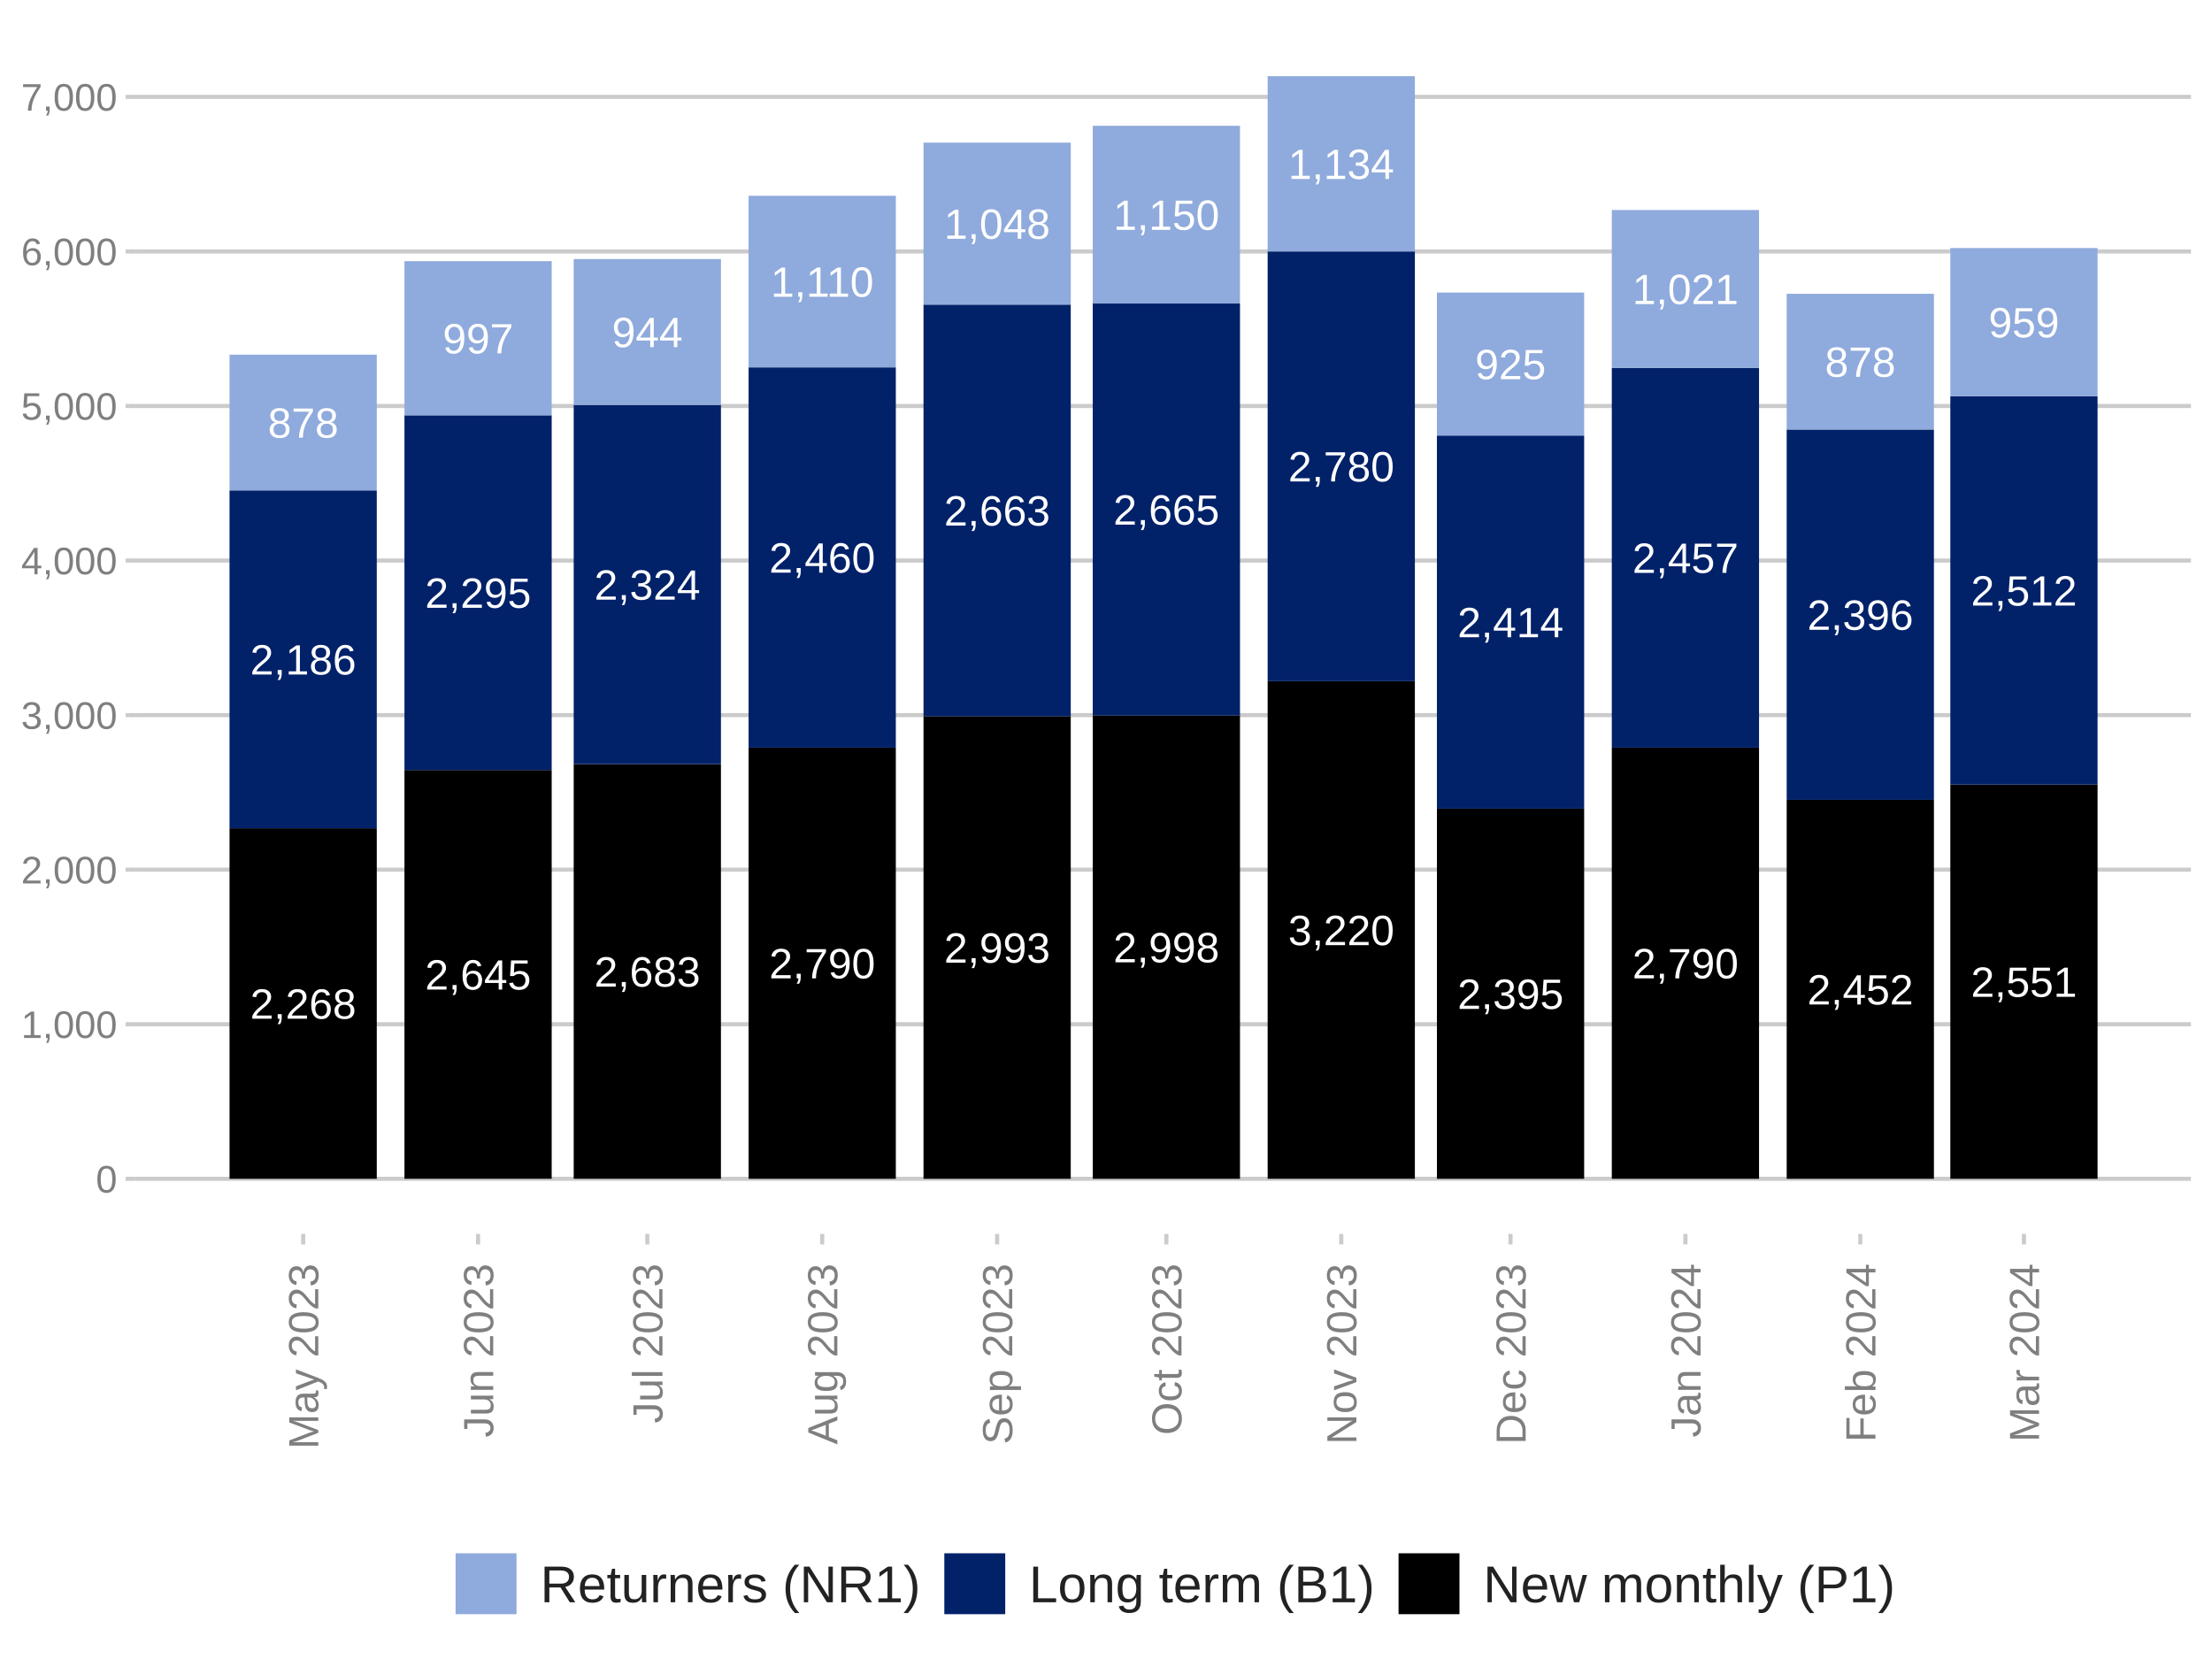
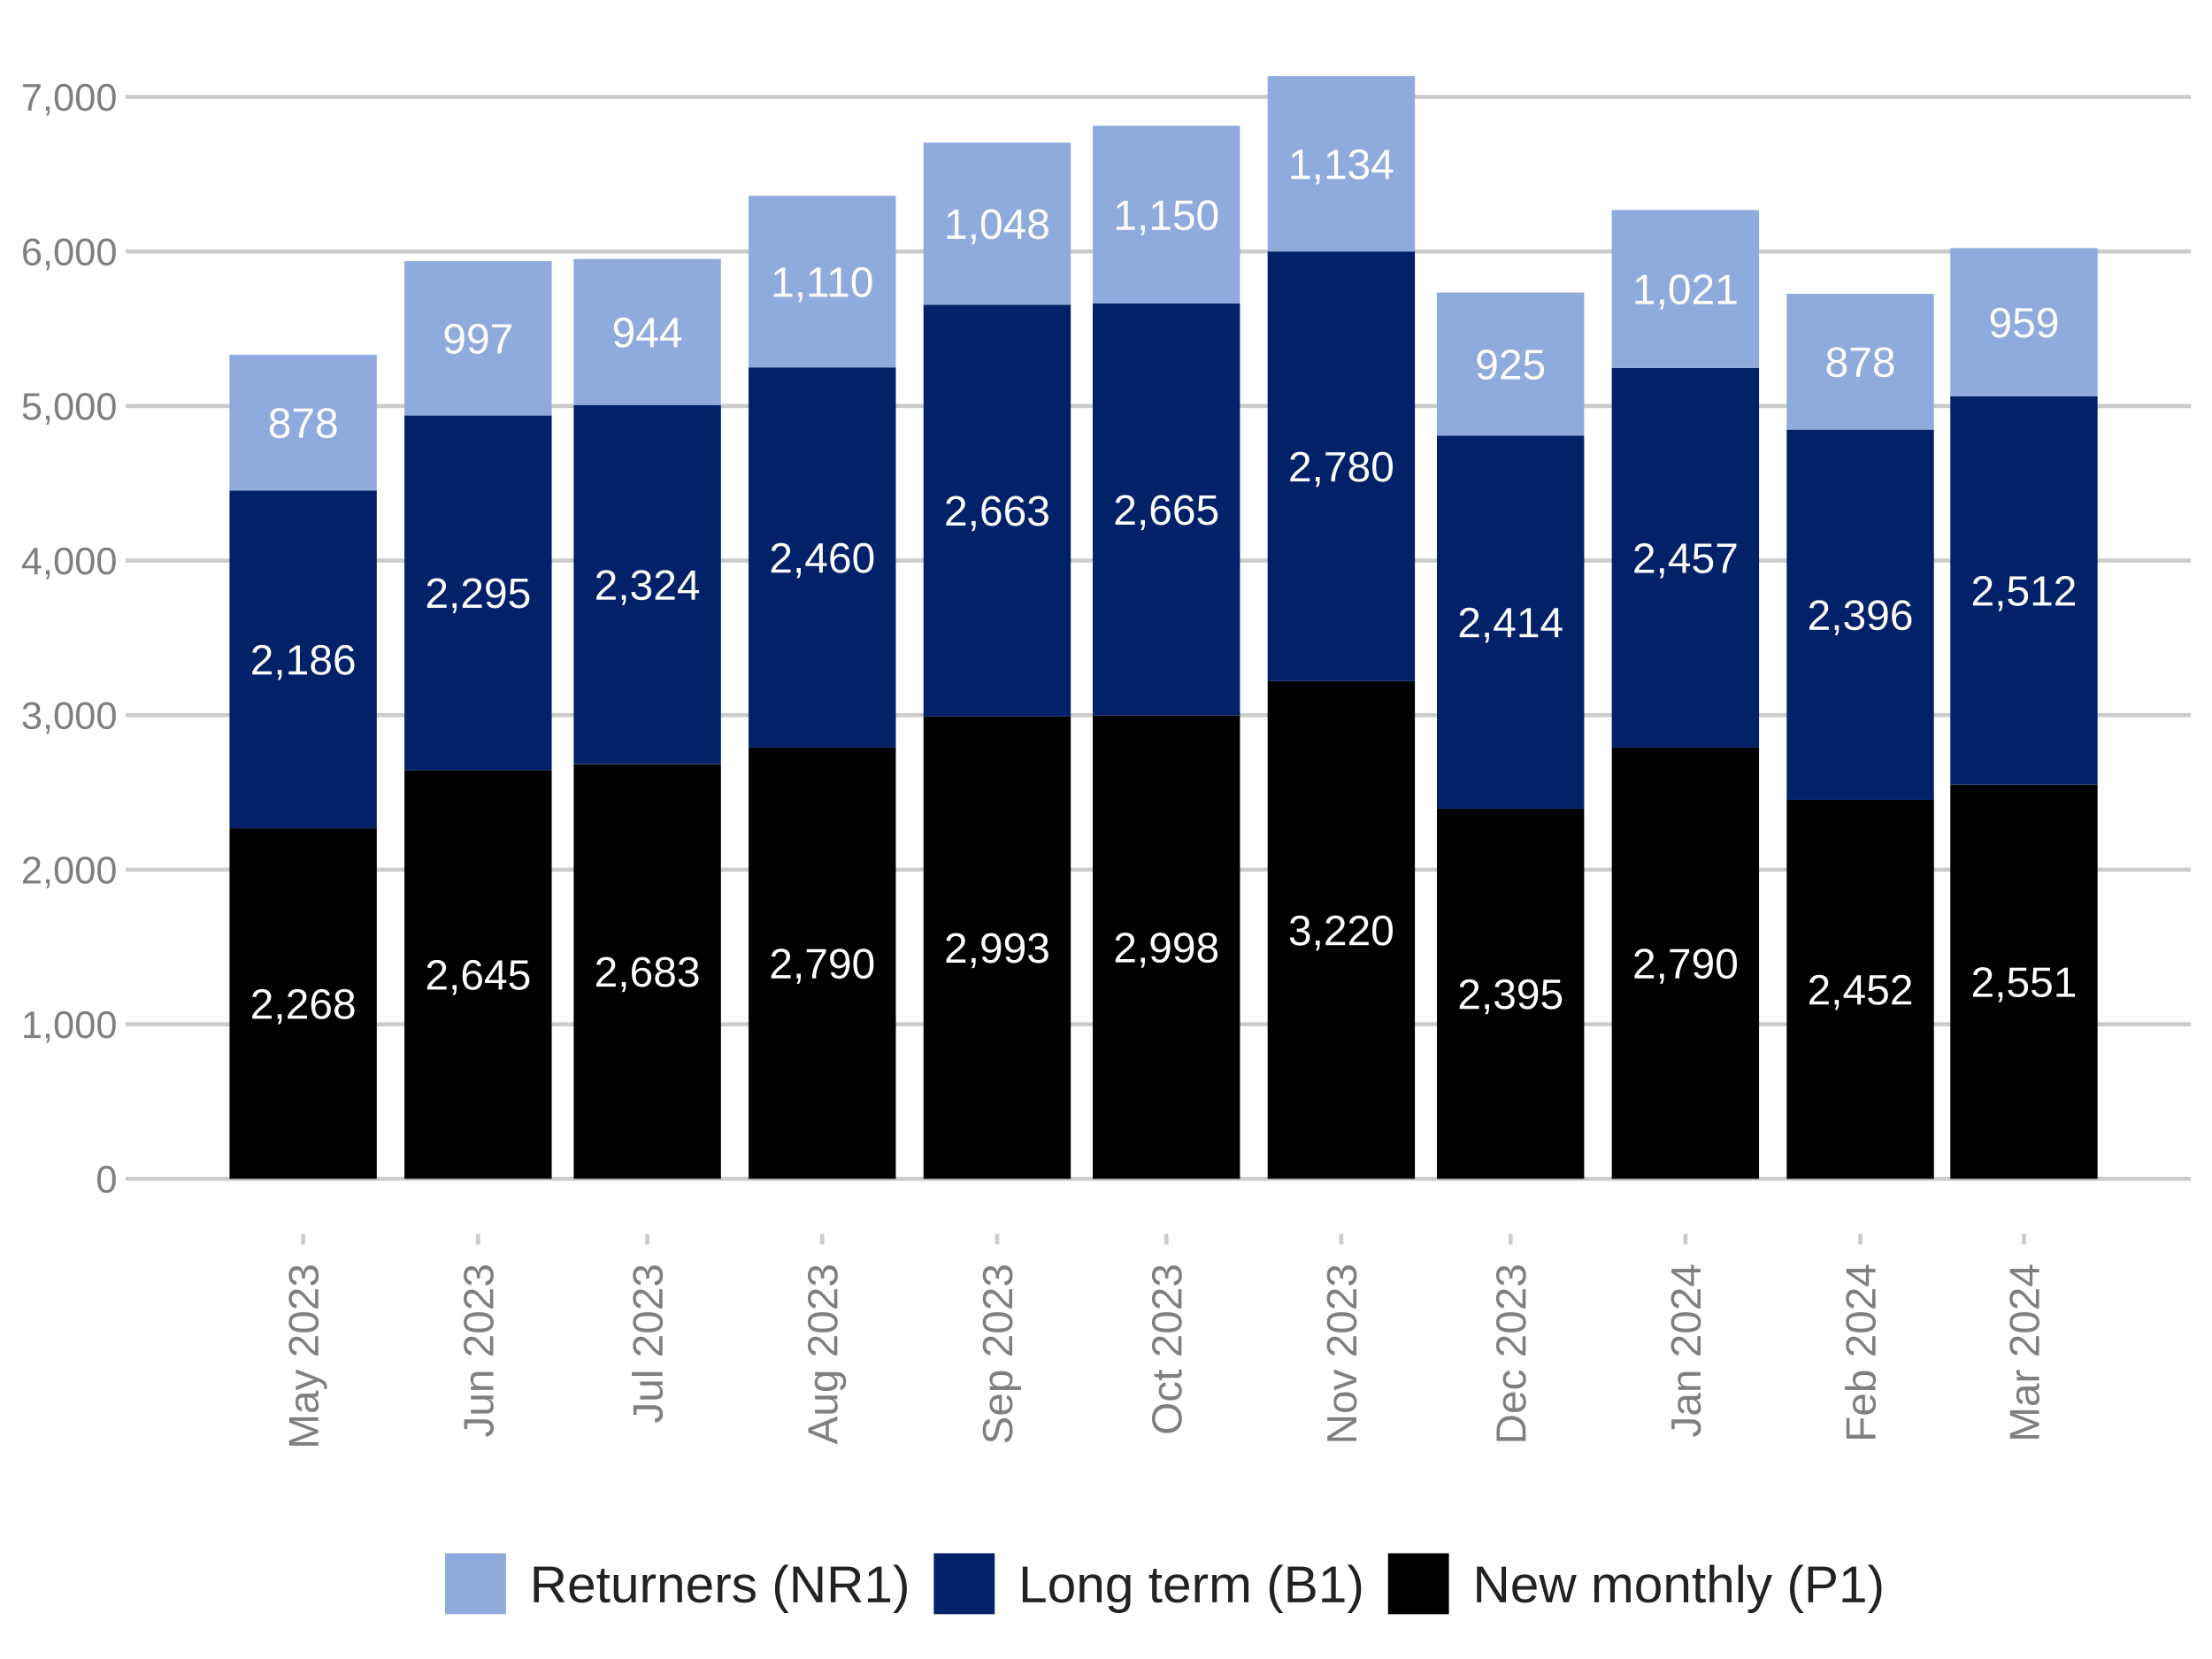
<svg xmlns="http://www.w3.org/2000/svg" class="svglite" width="576.00pt" height="432.00pt" viewBox="0 0 576.00 432.00">
  <defs>
    <style type="text/css">
    .svglite line, .svglite polyline, .svglite polygon, .svglite path, .svglite rect, .svglite circle {
      fill: none;
      stroke: #000000;
      stroke-linecap: round;
      stroke-linejoin: round;
      stroke-miterlimit: 10.00;
    }
    .svglite text {
      white-space: pre;
    }
  </style>
  </defs>
  <rect width="100%" height="100%" style="stroke: none; fill: #FFFFFF;" />
  <defs>
    <clipPath id="cpMC4wMHw1NzYuMDB8MC4wMHw0MzIuMDA=">
      <rect x="0.00" y="0.00" width="576.00" height="432.00" />
    </clipPath>
  </defs>
  <g clip-path="url(#cpMC4wMHw1NzYuMDB8MC4wMHw0MzIuMDA=)">
-     <rect x="0" y="0.00" width="576.00" height="432.00" style="stroke-width: 1.07; stroke: #FFFFFF; fill: #FFFFFF;" />
+     <rect x="0.00" y="0.00" width="576.00" height="432.00" style="stroke-width: 1.07; stroke: #FFFFFF; fill: #FFFFFF;" />
  </g>
  <defs>
    <clipPath id="cpMzUuNDV8NTcwLjUyfDUuNDh8MzIxLjMx">
      <rect x="35.45" y="5.48" width="535.07" height="315.83" />
    </clipPath>
  </defs>
  <g clip-path="url(#cpMzUuNDV8NTcwLjUyfDUuNDh8MzIxLjMx)">
    <polyline points="35.45,306.96 570.52,306.96 " style="stroke-width: 1.07; stroke: #CBCBCB; stroke-linecap: butt;" />
    <polyline points="35.45,266.71 570.52,266.71 " style="stroke-width: 1.07; stroke: #CBCBCB; stroke-linecap: butt;" />
    <polyline points="35.45,226.46 570.52,226.46 " style="stroke-width: 1.07; stroke: #CBCBCB; stroke-linecap: butt;" />
    <polyline points="35.45,186.22 570.52,186.22 " style="stroke-width: 1.07; stroke: #CBCBCB; stroke-linecap: butt;" />
    <polyline points="35.45,145.97 570.52,145.97 " style="stroke-width: 1.07; stroke: #CBCBCB; stroke-linecap: butt;" />
    <polyline points="35.45,105.72 570.52,105.72 " style="stroke-width: 1.07; stroke: #CBCBCB; stroke-linecap: butt;" />
    <polyline points="35.45,65.48 570.52,65.48 " style="stroke-width: 1.07; stroke: #CBCBCB; stroke-linecap: butt;" />
    <polyline points="35.45,25.23 570.52,25.23 " style="stroke-width: 1.07; stroke: #CBCBCB; stroke-linecap: butt;" />
    <rect x="59.77" y="215.68" width="38.34" height="91.28" style="stroke-width: 1.07; stroke: none; stroke-linecap: butt; stroke-linejoin: miter; fill: #000000;" />
    <rect x="105.32" y="200.50" width="38.34" height="106.45" style="stroke-width: 1.07; stroke: none; stroke-linecap: butt; stroke-linejoin: miter; fill: #000000;" />
    <rect x="149.39" y="198.97" width="38.34" height="107.98" style="stroke-width: 1.07; stroke: none; stroke-linecap: butt; stroke-linejoin: miter; fill: #000000;" />
    <rect x="194.93" y="194.67" width="38.34" height="112.29" style="stroke-width: 1.07; stroke: none; stroke-linecap: butt; stroke-linejoin: miter; fill: #000000;" />
    <rect x="240.48" y="186.50" width="38.34" height="120.46" style="stroke-width: 1.07; stroke: none; stroke-linecap: butt; stroke-linejoin: miter; fill: #000000;" />
    <rect x="284.55" y="186.30" width="38.34" height="120.66" style="stroke-width: 1.07; stroke: none; stroke-linecap: butt; stroke-linejoin: miter; fill: #000000;" />
    <rect x="330.09" y="177.36" width="38.34" height="129.59" style="stroke-width: 1.07; stroke: none; stroke-linecap: butt; stroke-linejoin: miter; fill: #000000;" />
    <rect x="374.17" y="210.57" width="38.34" height="96.39" style="stroke-width: 1.07; stroke: none; stroke-linecap: butt; stroke-linejoin: miter; fill: #000000;" />
    <rect x="419.71" y="194.67" width="38.34" height="112.29" style="stroke-width: 1.07; stroke: none; stroke-linecap: butt; stroke-linejoin: miter; fill: #000000;" />
    <rect x="465.25" y="208.27" width="38.34" height="98.69" style="stroke-width: 1.07; stroke: none; stroke-linecap: butt; stroke-linejoin: miter; fill: #000000;" />
    <rect x="507.86" y="204.29" width="38.34" height="102.67" style="stroke-width: 1.07; stroke: none; stroke-linecap: butt; stroke-linejoin: miter; fill: #000000;" />
    <rect x="59.77" y="127.70" width="38.34" height="87.98" style="stroke-width: 1.07; stroke: none; stroke-linecap: butt; stroke-linejoin: miter; fill: #012169;" />
    <rect x="105.32" y="108.14" width="38.34" height="92.37" style="stroke-width: 1.07; stroke: none; stroke-linecap: butt; stroke-linejoin: miter; fill: #012169;" />
    <rect x="149.39" y="105.44" width="38.34" height="93.53" style="stroke-width: 1.07; stroke: none; stroke-linecap: butt; stroke-linejoin: miter; fill: #012169;" />
    <rect x="194.93" y="95.66" width="38.34" height="99.01" style="stroke-width: 1.07; stroke: none; stroke-linecap: butt; stroke-linejoin: miter; fill: #012169;" />
    <rect x="240.48" y="79.32" width="38.34" height="107.18" style="stroke-width: 1.07; stroke: none; stroke-linecap: butt; stroke-linejoin: miter; fill: #012169;" />
    <rect x="284.55" y="79.04" width="38.34" height="107.26" style="stroke-width: 1.07; stroke: none; stroke-linecap: butt; stroke-linejoin: miter; fill: #012169;" />
    <rect x="330.09" y="65.48" width="38.34" height="111.89" style="stroke-width: 1.07; stroke: none; stroke-linecap: butt; stroke-linejoin: miter; fill: #012169;" />
    <rect x="374.17" y="113.41" width="38.34" height="97.16" style="stroke-width: 1.07; stroke: none; stroke-linecap: butt; stroke-linejoin: miter; fill: #012169;" />
    <rect x="419.71" y="95.78" width="38.34" height="98.89" style="stroke-width: 1.07; stroke: none; stroke-linecap: butt; stroke-linejoin: miter; fill: #012169;" />
    <rect x="465.25" y="111.84" width="38.34" height="96.43" style="stroke-width: 1.07; stroke: none; stroke-linecap: butt; stroke-linejoin: miter; fill: #012169;" />
    <rect x="507.86" y="103.19" width="38.34" height="101.10" style="stroke-width: 1.07; stroke: none; stroke-linecap: butt; stroke-linejoin: miter; fill: #012169;" />
    <rect x="59.77" y="92.36" width="38.34" height="35.34" style="stroke-width: 1.07; stroke: none; stroke-linecap: butt; stroke-linejoin: miter; fill: #8FAADC;" />
    <rect x="105.32" y="68.01" width="38.34" height="40.13" style="stroke-width: 1.07; stroke: none; stroke-linecap: butt; stroke-linejoin: miter; fill: #8FAADC;" />
    <rect x="149.39" y="67.45" width="38.34" height="37.99" style="stroke-width: 1.07; stroke: none; stroke-linecap: butt; stroke-linejoin: miter; fill: #8FAADC;" />
    <rect x="194.93" y="50.99" width="38.34" height="44.67" style="stroke-width: 1.07; stroke: none; stroke-linecap: butt; stroke-linejoin: miter; fill: #8FAADC;" />
    <rect x="240.48" y="37.14" width="38.34" height="42.18" style="stroke-width: 1.07; stroke: none; stroke-linecap: butt; stroke-linejoin: miter; fill: #8FAADC;" />
    <rect x="284.55" y="32.75" width="38.34" height="46.28" style="stroke-width: 1.07; stroke: none; stroke-linecap: butt; stroke-linejoin: miter; fill: #8FAADC;" />
    <rect x="330.09" y="19.84" width="38.34" height="45.64" style="stroke-width: 1.07; stroke: none; stroke-linecap: butt; stroke-linejoin: miter; fill: #8FAADC;" />
    <rect x="374.17" y="76.18" width="38.34" height="37.23" style="stroke-width: 1.07; stroke: none; stroke-linecap: butt; stroke-linejoin: miter; fill: #8FAADC;" />
    <rect x="419.71" y="54.69" width="38.34" height="41.09" style="stroke-width: 1.07; stroke: none; stroke-linecap: butt; stroke-linejoin: miter; fill: #8FAADC;" />
    <rect x="465.25" y="76.50" width="38.34" height="35.34" style="stroke-width: 1.07; stroke: none; stroke-linecap: butt; stroke-linejoin: miter; fill: #8FAADC;" />
    <rect x="507.86" y="64.59" width="38.34" height="38.60" style="stroke-width: 1.07; stroke: none; stroke-linecap: butt; stroke-linejoin: miter; fill: #8FAADC;" />
    <text x="78.95" y="265.27" text-anchor="middle" style="font-size: 11.04px;fill: #FFFFFF; font-family: &quot;Arial&quot;;" textLength="27.60px" lengthAdjust="spacingAndGlyphs">2,268</text>
    <text x="124.49" y="257.68" text-anchor="middle" style="font-size: 11.04px;fill: #FFFFFF; font-family: &quot;Arial&quot;;" textLength="27.60px" lengthAdjust="spacingAndGlyphs">2,645</text>
    <text x="168.56" y="256.91" text-anchor="middle" style="font-size: 11.04px;fill: #FFFFFF; font-family: &quot;Arial&quot;;" textLength="27.60px" lengthAdjust="spacingAndGlyphs">2,683</text>
    <text x="214.10" y="254.76" text-anchor="middle" style="font-size: 11.04px;fill: #FFFFFF; font-family: &quot;Arial&quot;;" textLength="27.60px" lengthAdjust="spacingAndGlyphs">2,790</text>
    <text x="259.65" y="250.68" text-anchor="middle" style="font-size: 11.04px;fill: #FFFFFF; font-family: &quot;Arial&quot;;" textLength="27.60px" lengthAdjust="spacingAndGlyphs">2,993</text>
    <text x="303.72" y="250.58" text-anchor="middle" style="font-size: 11.04px;fill: #FFFFFF; font-family: &quot;Arial&quot;;" textLength="27.60px" lengthAdjust="spacingAndGlyphs">2,998</text>
    <text x="349.26" y="246.11" text-anchor="middle" style="font-size: 11.04px;fill: #FFFFFF; font-family: &quot;Arial&quot;;" textLength="27.60px" lengthAdjust="spacingAndGlyphs">3,220</text>
    <text x="393.34" y="262.71" text-anchor="middle" style="font-size: 11.04px;fill: #FFFFFF; font-family: &quot;Arial&quot;;" textLength="27.60px" lengthAdjust="spacingAndGlyphs">2,395</text>
    <text x="438.88" y="254.76" text-anchor="middle" style="font-size: 11.04px;fill: #FFFFFF; font-family: &quot;Arial&quot;;" textLength="27.60px" lengthAdjust="spacingAndGlyphs">2,790</text>
    <text x="484.42" y="261.56" text-anchor="middle" style="font-size: 11.04px;fill: #FFFFFF; font-family: &quot;Arial&quot;;" textLength="27.60px" lengthAdjust="spacingAndGlyphs">2,452</text>
    <text x="527.03" y="259.57" text-anchor="middle" style="font-size: 11.04px;fill: #FFFFFF; font-family: &quot;Arial&quot;;" textLength="27.60px" lengthAdjust="spacingAndGlyphs">2,551</text>
    <text x="78.95" y="175.64" text-anchor="middle" style="font-size: 11.04px;fill: #FFFFFF; font-family: &quot;Arial&quot;;" textLength="27.60px" lengthAdjust="spacingAndGlyphs">2,186</text>
    <text x="124.49" y="158.27" text-anchor="middle" style="font-size: 11.04px;fill: #FFFFFF; font-family: &quot;Arial&quot;;" textLength="27.60px" lengthAdjust="spacingAndGlyphs">2,295</text>
    <text x="168.56" y="156.16" text-anchor="middle" style="font-size: 11.04px;fill: #FFFFFF; font-family: &quot;Arial&quot;;" textLength="27.60px" lengthAdjust="spacingAndGlyphs">2,324</text>
    <text x="214.10" y="149.11" text-anchor="middle" style="font-size: 11.04px;fill: #FFFFFF; font-family: &quot;Arial&quot;;" textLength="27.60px" lengthAdjust="spacingAndGlyphs">2,460</text>
    <text x="259.65" y="136.86" text-anchor="middle" style="font-size: 11.04px;fill: #FFFFFF; font-family: &quot;Arial&quot;;" textLength="27.60px" lengthAdjust="spacingAndGlyphs">2,663</text>
    <text x="303.72" y="136.62" text-anchor="middle" style="font-size: 11.04px;fill: #FFFFFF; font-family: &quot;Arial&quot;;" textLength="27.60px" lengthAdjust="spacingAndGlyphs">2,665</text>
    <text x="349.26" y="125.37" text-anchor="middle" style="font-size: 11.04px;fill: #FFFFFF; font-family: &quot;Arial&quot;;" textLength="27.60px" lengthAdjust="spacingAndGlyphs">2,780</text>
    <text x="393.34" y="165.94" text-anchor="middle" style="font-size: 11.04px;fill: #FFFFFF; font-family: &quot;Arial&quot;;" textLength="27.60px" lengthAdjust="spacingAndGlyphs">2,414</text>
    <text x="438.88" y="149.17" text-anchor="middle" style="font-size: 11.04px;fill: #FFFFFF; font-family: &quot;Arial&quot;;" textLength="27.60px" lengthAdjust="spacingAndGlyphs">2,457</text>
    <text x="484.42" y="164.00" text-anchor="middle" style="font-size: 11.04px;fill: #FFFFFF; font-family: &quot;Arial&quot;;" textLength="27.60px" lengthAdjust="spacingAndGlyphs">2,396</text>
    <text x="527.03" y="157.69" text-anchor="middle" style="font-size: 11.04px;fill: #FFFFFF; font-family: &quot;Arial&quot;;" textLength="27.60px" lengthAdjust="spacingAndGlyphs">2,512</text>
    <text x="78.95" y="113.98" text-anchor="middle" style="font-size: 11.04px;fill: #FFFFFF; font-family: &quot;Arial&quot;;" textLength="18.40px" lengthAdjust="spacingAndGlyphs">878</text>
    <text x="124.49" y="92.02" text-anchor="middle" style="font-size: 11.04px;fill: #FFFFFF; font-family: &quot;Arial&quot;;" textLength="18.40px" lengthAdjust="spacingAndGlyphs">997</text>
    <text x="168.56" y="90.39" text-anchor="middle" style="font-size: 11.04px;fill: #FFFFFF; font-family: &quot;Arial&quot;;" textLength="18.40px" lengthAdjust="spacingAndGlyphs">944</text>
    <text x="214.10" y="77.27" text-anchor="middle" style="font-size: 11.04px;fill: #FFFFFF; font-family: &quot;Arial&quot;;" textLength="26.78px" lengthAdjust="spacingAndGlyphs">1,110</text>
    <text x="259.65" y="62.18" text-anchor="middle" style="font-size: 11.04px;fill: #FFFFFF; font-family: &quot;Arial&quot;;" textLength="27.60px" lengthAdjust="spacingAndGlyphs">1,048</text>
    <text x="303.72" y="59.85" text-anchor="middle" style="font-size: 11.04px;fill: #FFFFFF; font-family: &quot;Arial&quot;;" textLength="27.60px" lengthAdjust="spacingAndGlyphs">1,150</text>
    <text x="349.26" y="46.60" text-anchor="middle" style="font-size: 11.04px;fill: #FFFFFF; font-family: &quot;Arial&quot;;" textLength="27.60px" lengthAdjust="spacingAndGlyphs">1,134</text>
    <text x="393.34" y="98.74" text-anchor="middle" style="font-size: 11.04px;fill: #FFFFFF; font-family: &quot;Arial&quot;;" textLength="18.40px" lengthAdjust="spacingAndGlyphs">925</text>
    <text x="438.88" y="79.18" text-anchor="middle" style="font-size: 11.04px;fill: #FFFFFF; font-family: &quot;Arial&quot;;" textLength="27.60px" lengthAdjust="spacingAndGlyphs">1,021</text>
    <text x="484.42" y="98.12" text-anchor="middle" style="font-size: 11.04px;fill: #FFFFFF; font-family: &quot;Arial&quot;;" textLength="18.40px" lengthAdjust="spacingAndGlyphs">878</text>
    <text x="527.03" y="87.84" text-anchor="middle" style="font-size: 11.04px;fill: #FFFFFF; font-family: &quot;Arial&quot;;" textLength="18.40px" lengthAdjust="spacingAndGlyphs">959</text>
  </g>
  <g clip-path="url(#cpMC4wMHw1NzYuMDB8MC4wMHw0MzIuMDA=)">
    <text x="30.52" y="310.54" text-anchor="end" style="font-size: 10.00px;fill: #7F7F7F; font-family: &quot;Arial&quot;;" textLength="5.57px" lengthAdjust="spacingAndGlyphs">0</text>
    <text x="30.52" y="270.29" text-anchor="end" style="font-size: 10.00px;fill: #7F7F7F; font-family: &quot;Arial&quot;;" textLength="25.04px" lengthAdjust="spacingAndGlyphs">1,000</text>
    <text x="30.52" y="230.04" text-anchor="end" style="font-size: 10.00px;fill: #7F7F7F; font-family: &quot;Arial&quot;;" textLength="25.04px" lengthAdjust="spacingAndGlyphs">2,000</text>
    <text x="30.52" y="189.80" text-anchor="end" style="font-size: 10.00px;fill: #7F7F7F; font-family: &quot;Arial&quot;;" textLength="25.04px" lengthAdjust="spacingAndGlyphs">3,000</text>
    <text x="30.52" y="149.55" text-anchor="end" style="font-size: 10.00px;fill: #7F7F7F; font-family: &quot;Arial&quot;;" textLength="25.04px" lengthAdjust="spacingAndGlyphs">4,000</text>
    <text x="30.52" y="109.30" text-anchor="end" style="font-size: 10.00px;fill: #7F7F7F; font-family: &quot;Arial&quot;;" textLength="25.04px" lengthAdjust="spacingAndGlyphs">5,000</text>
    <text x="30.52" y="69.06" text-anchor="end" style="font-size: 10.00px;fill: #7F7F7F; font-family: &quot;Arial&quot;;" textLength="25.04px" lengthAdjust="spacingAndGlyphs">6,000</text>
    <text x="30.52" y="28.81" text-anchor="end" style="font-size: 10.00px;fill: #7F7F7F; font-family: &quot;Arial&quot;;" textLength="25.04px" lengthAdjust="spacingAndGlyphs">7,000</text>
    <polyline points="32.71,306.96 35.45,306.96 " style="stroke-width: 1.07; stroke: #CBCBCB; stroke-linecap: butt;" />
    <polyline points="32.71,266.71 35.45,266.71 " style="stroke-width: 1.07; stroke: #CBCBCB; stroke-linecap: butt;" />
    <polyline points="32.71,226.46 35.45,226.46 " style="stroke-width: 1.07; stroke: #CBCBCB; stroke-linecap: butt;" />
    <polyline points="32.71,186.22 35.45,186.22 " style="stroke-width: 1.07; stroke: #CBCBCB; stroke-linecap: butt;" />
    <polyline points="32.71,145.97 35.45,145.97 " style="stroke-width: 1.07; stroke: #CBCBCB; stroke-linecap: butt;" />
    <polyline points="32.71,105.72 35.45,105.72 " style="stroke-width: 1.07; stroke: #CBCBCB; stroke-linecap: butt;" />
    <polyline points="32.71,65.48 35.45,65.48 " style="stroke-width: 1.07; stroke: #CBCBCB; stroke-linecap: butt;" />
    <polyline points="32.71,25.23 35.45,25.23 " style="stroke-width: 1.07; stroke: #CBCBCB; stroke-linecap: butt;" />
    <polyline points="78.95,324.05 78.95,321.31 " style="stroke-width: 1.07; stroke: #CBCBCB; stroke-linecap: butt;" />
    <polyline points="124.49,324.05 124.49,321.31 " style="stroke-width: 1.07; stroke: #CBCBCB; stroke-linecap: butt;" />
    <polyline points="168.56,324.05 168.56,321.31 " style="stroke-width: 1.07; stroke: #CBCBCB; stroke-linecap: butt;" />
    <polyline points="214.10,324.05 214.10,321.31 " style="stroke-width: 1.07; stroke: #CBCBCB; stroke-linecap: butt;" />
    <polyline points="259.65,324.05 259.65,321.31 " style="stroke-width: 1.07; stroke: #CBCBCB; stroke-linecap: butt;" />
    <polyline points="303.72,324.05 303.72,321.31 " style="stroke-width: 1.07; stroke: #CBCBCB; stroke-linecap: butt;" />
    <polyline points="349.26,324.05 349.26,321.31 " style="stroke-width: 1.07; stroke: #CBCBCB; stroke-linecap: butt;" />
    <polyline points="393.34,324.05 393.34,321.31 " style="stroke-width: 1.07; stroke: #CBCBCB; stroke-linecap: butt;" />
    <polyline points="438.88,324.05 438.88,321.31 " style="stroke-width: 1.07; stroke: #CBCBCB; stroke-linecap: butt;" />
    <polyline points="484.42,324.05 484.42,321.31 " style="stroke-width: 1.07; stroke: #CBCBCB; stroke-linecap: butt;" />
    <polyline points="527.03,324.05 527.03,321.31 " style="stroke-width: 1.07; stroke: #CBCBCB; stroke-linecap: butt;" />
    <text transform="translate(82.88,329.03) rotate(-90)" text-anchor="end" style="font-size: 11.00px;fill: #7F7F7F; font-family: &quot;Arial&quot;;" textLength="48.33px" lengthAdjust="spacingAndGlyphs">May 2023</text>
    <text transform="translate(128.43,329.03) rotate(-90)" text-anchor="end" style="font-size: 11.00px;fill: #7F7F7F; font-family: &quot;Arial&quot;;" textLength="45.28px" lengthAdjust="spacingAndGlyphs">Jun 2023</text>
    <text transform="translate(172.50,329.03) rotate(-90)" text-anchor="end" style="font-size: 11.00px;fill: #7F7F7F; font-family: &quot;Arial&quot;;" textLength="41.60px" lengthAdjust="spacingAndGlyphs">Jul 2023</text>
    <text transform="translate(218.04,329.03) rotate(-90)" text-anchor="end" style="font-size: 11.00px;fill: #7F7F7F; font-family: &quot;Arial&quot;;" textLength="47.12px" lengthAdjust="spacingAndGlyphs">Aug 2023</text>
    <text transform="translate(263.59,329.03) rotate(-90)" text-anchor="end" style="font-size: 11.00px;fill: #7F7F7F; font-family: &quot;Arial&quot;;" textLength="47.12px" lengthAdjust="spacingAndGlyphs">Sep 2023</text>
    <text transform="translate(307.66,329.03) rotate(-90)" text-anchor="end" style="font-size: 11.00px;fill: #7F7F7F; font-family: &quot;Arial&quot;;" textLength="44.66px" lengthAdjust="spacingAndGlyphs">Oct 2023</text>
    <text transform="translate(353.20,329.03) rotate(-90)" text-anchor="end" style="font-size: 11.00px;fill: #7F7F7F; font-family: &quot;Arial&quot;;" textLength="47.10px" lengthAdjust="spacingAndGlyphs">Nov 2023</text>
    <text transform="translate(397.28,329.03) rotate(-90)" text-anchor="end" style="font-size: 11.00px;fill: #7F7F7F; font-family: &quot;Arial&quot;;" textLength="47.10px" lengthAdjust="spacingAndGlyphs">Dec 2023</text>
    <text transform="translate(442.82,329.03) rotate(-90)" text-anchor="end" style="font-size: 11.00px;fill: #7F7F7F; font-family: &quot;Arial&quot;;" textLength="45.28px" lengthAdjust="spacingAndGlyphs">Jan 2024</text>
    <text transform="translate(488.36,329.03) rotate(-90)" text-anchor="end" style="font-size: 11.00px;fill: #7F7F7F; font-family: &quot;Arial&quot;;" textLength="46.50px" lengthAdjust="spacingAndGlyphs">Feb 2024</text>
    <text transform="translate(530.97,329.03) rotate(-90)" text-anchor="end" style="font-size: 11.00px;fill: #7F7F7F; font-family: &quot;Arial&quot;;" textLength="46.49px" lengthAdjust="spacingAndGlyphs">Mar 2024</text>
-     <rect x="118.64" y="404.47" width="15.86" height="15.86" style="stroke-width: 1.07; stroke: none; stroke-linecap: butt; stroke-linejoin: miter; fill: #8FAADC;" />
-     <rect x="245.90" y="404.47" width="15.86" height="15.86" style="stroke-width: 1.07; stroke: none; stroke-linecap: butt; stroke-linejoin: miter; fill: #012169;" />
-     <rect x="364.18" y="404.47" width="15.86" height="15.86" style="stroke-width: 1.07; stroke: none; stroke-linecap: butt; stroke-linejoin: miter; fill: #000000;" />
-     <text x="140.69" y="417.23" style="font-size: 13.50px;fill: #222222; font-family: &quot;Arial&quot;;" textLength="99.02px" lengthAdjust="spacingAndGlyphs">Returners (NR1)</text>
-     <text x="267.95" y="417.23" style="font-size: 13.50px;fill: #222222; font-family: &quot;Arial&quot;;" textLength="90.04px" lengthAdjust="spacingAndGlyphs">Long term (B1)</text>
-     <text x="386.23" y="417.23" style="font-size: 13.50px;fill: #222222; font-family: &quot;Arial&quot;;" textLength="107.29px" lengthAdjust="spacingAndGlyphs">New monthly (P1)</text>
+     <rect x="115.90" y="404.47" width="15.86" height="15.86" style="stroke-width: 1.07; stroke: none; stroke-linecap: butt; stroke-linejoin: miter; fill: #8FAADC;" />
+     <rect x="243.16" y="404.47" width="15.86" height="15.86" style="stroke-width: 1.07; stroke: none; stroke-linecap: butt; stroke-linejoin: miter; fill: #012169;" />
+     <rect x="361.44" y="404.47" width="15.86" height="15.86" style="stroke-width: 1.07; stroke: none; stroke-linecap: butt; stroke-linejoin: miter; fill: #000000;" />
+     <text x="137.95" y="417.23" style="font-size: 13.50px;fill: #222222; font-family: &quot;Arial&quot;;" textLength="99.02px" lengthAdjust="spacingAndGlyphs">Returners (NR1)</text>
+     <text x="265.21" y="417.23" style="font-size: 13.50px;fill: #222222; font-family: &quot;Arial&quot;;" textLength="90.04px" lengthAdjust="spacingAndGlyphs">Long term (B1)</text>
+     <text x="383.49" y="417.23" style="font-size: 13.50px;fill: #222222; font-family: &quot;Arial&quot;;" textLength="107.29px" lengthAdjust="spacingAndGlyphs">New monthly (P1)</text>
  </g>
</svg>
